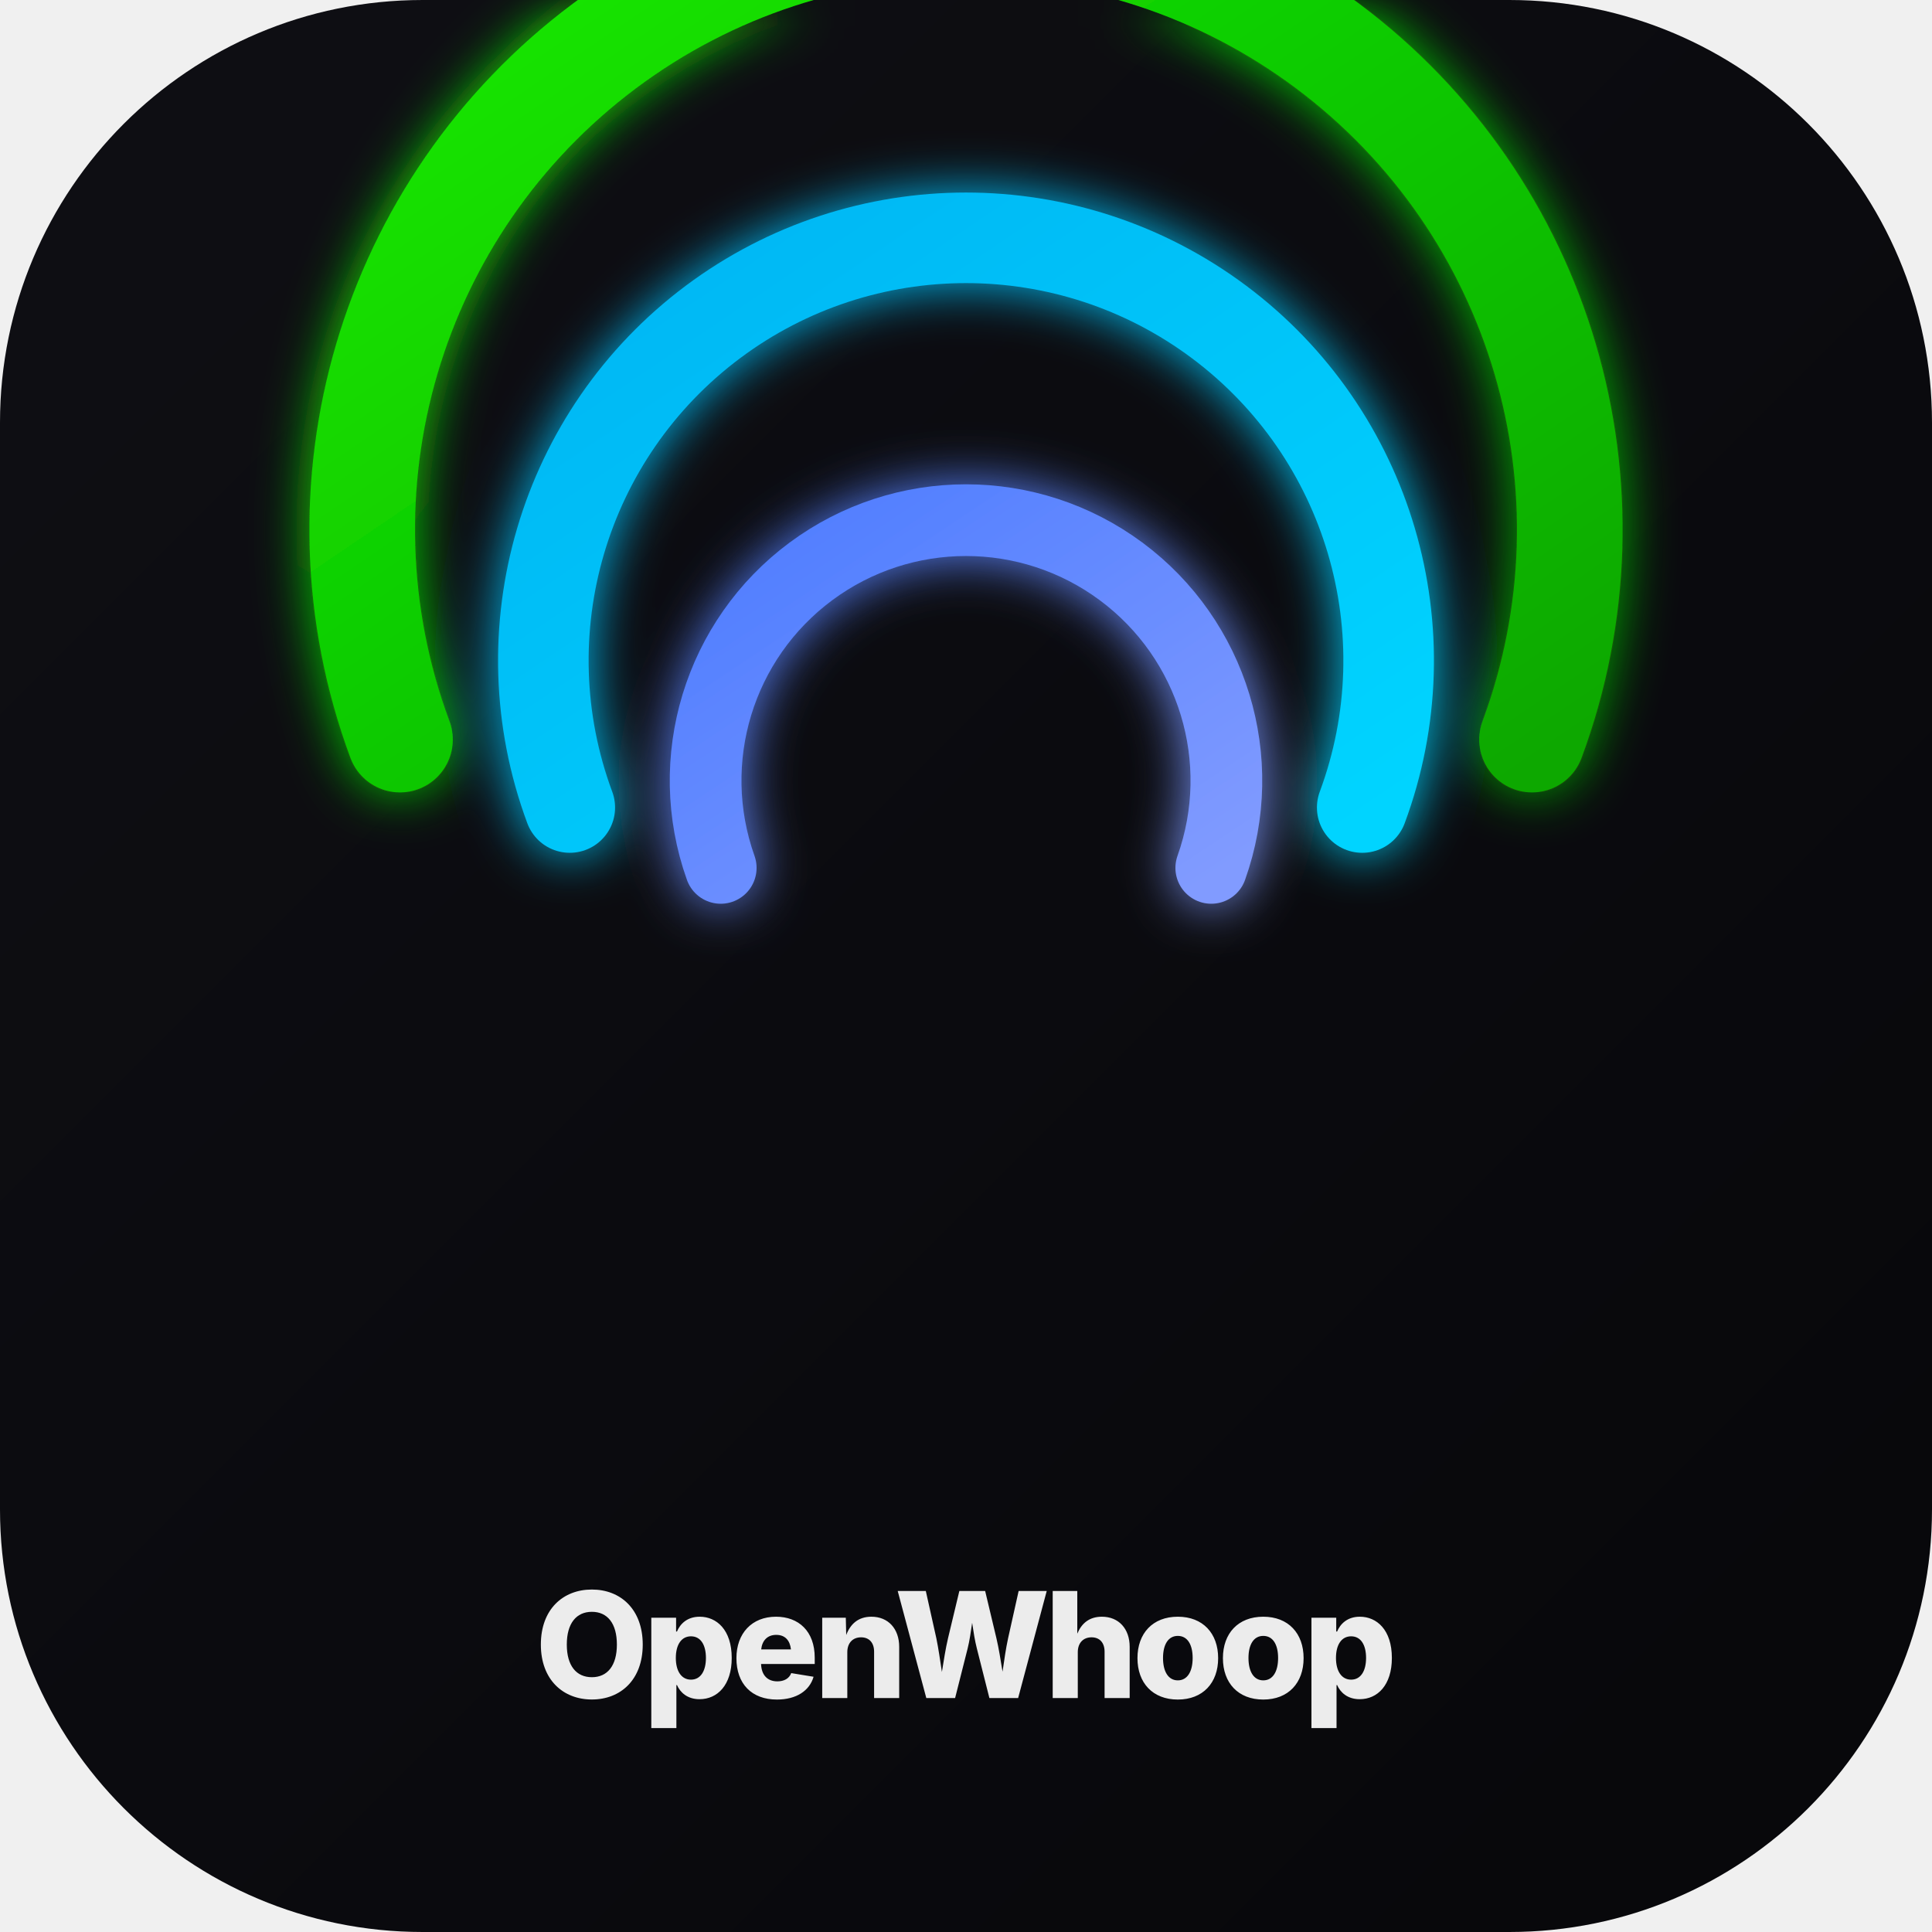
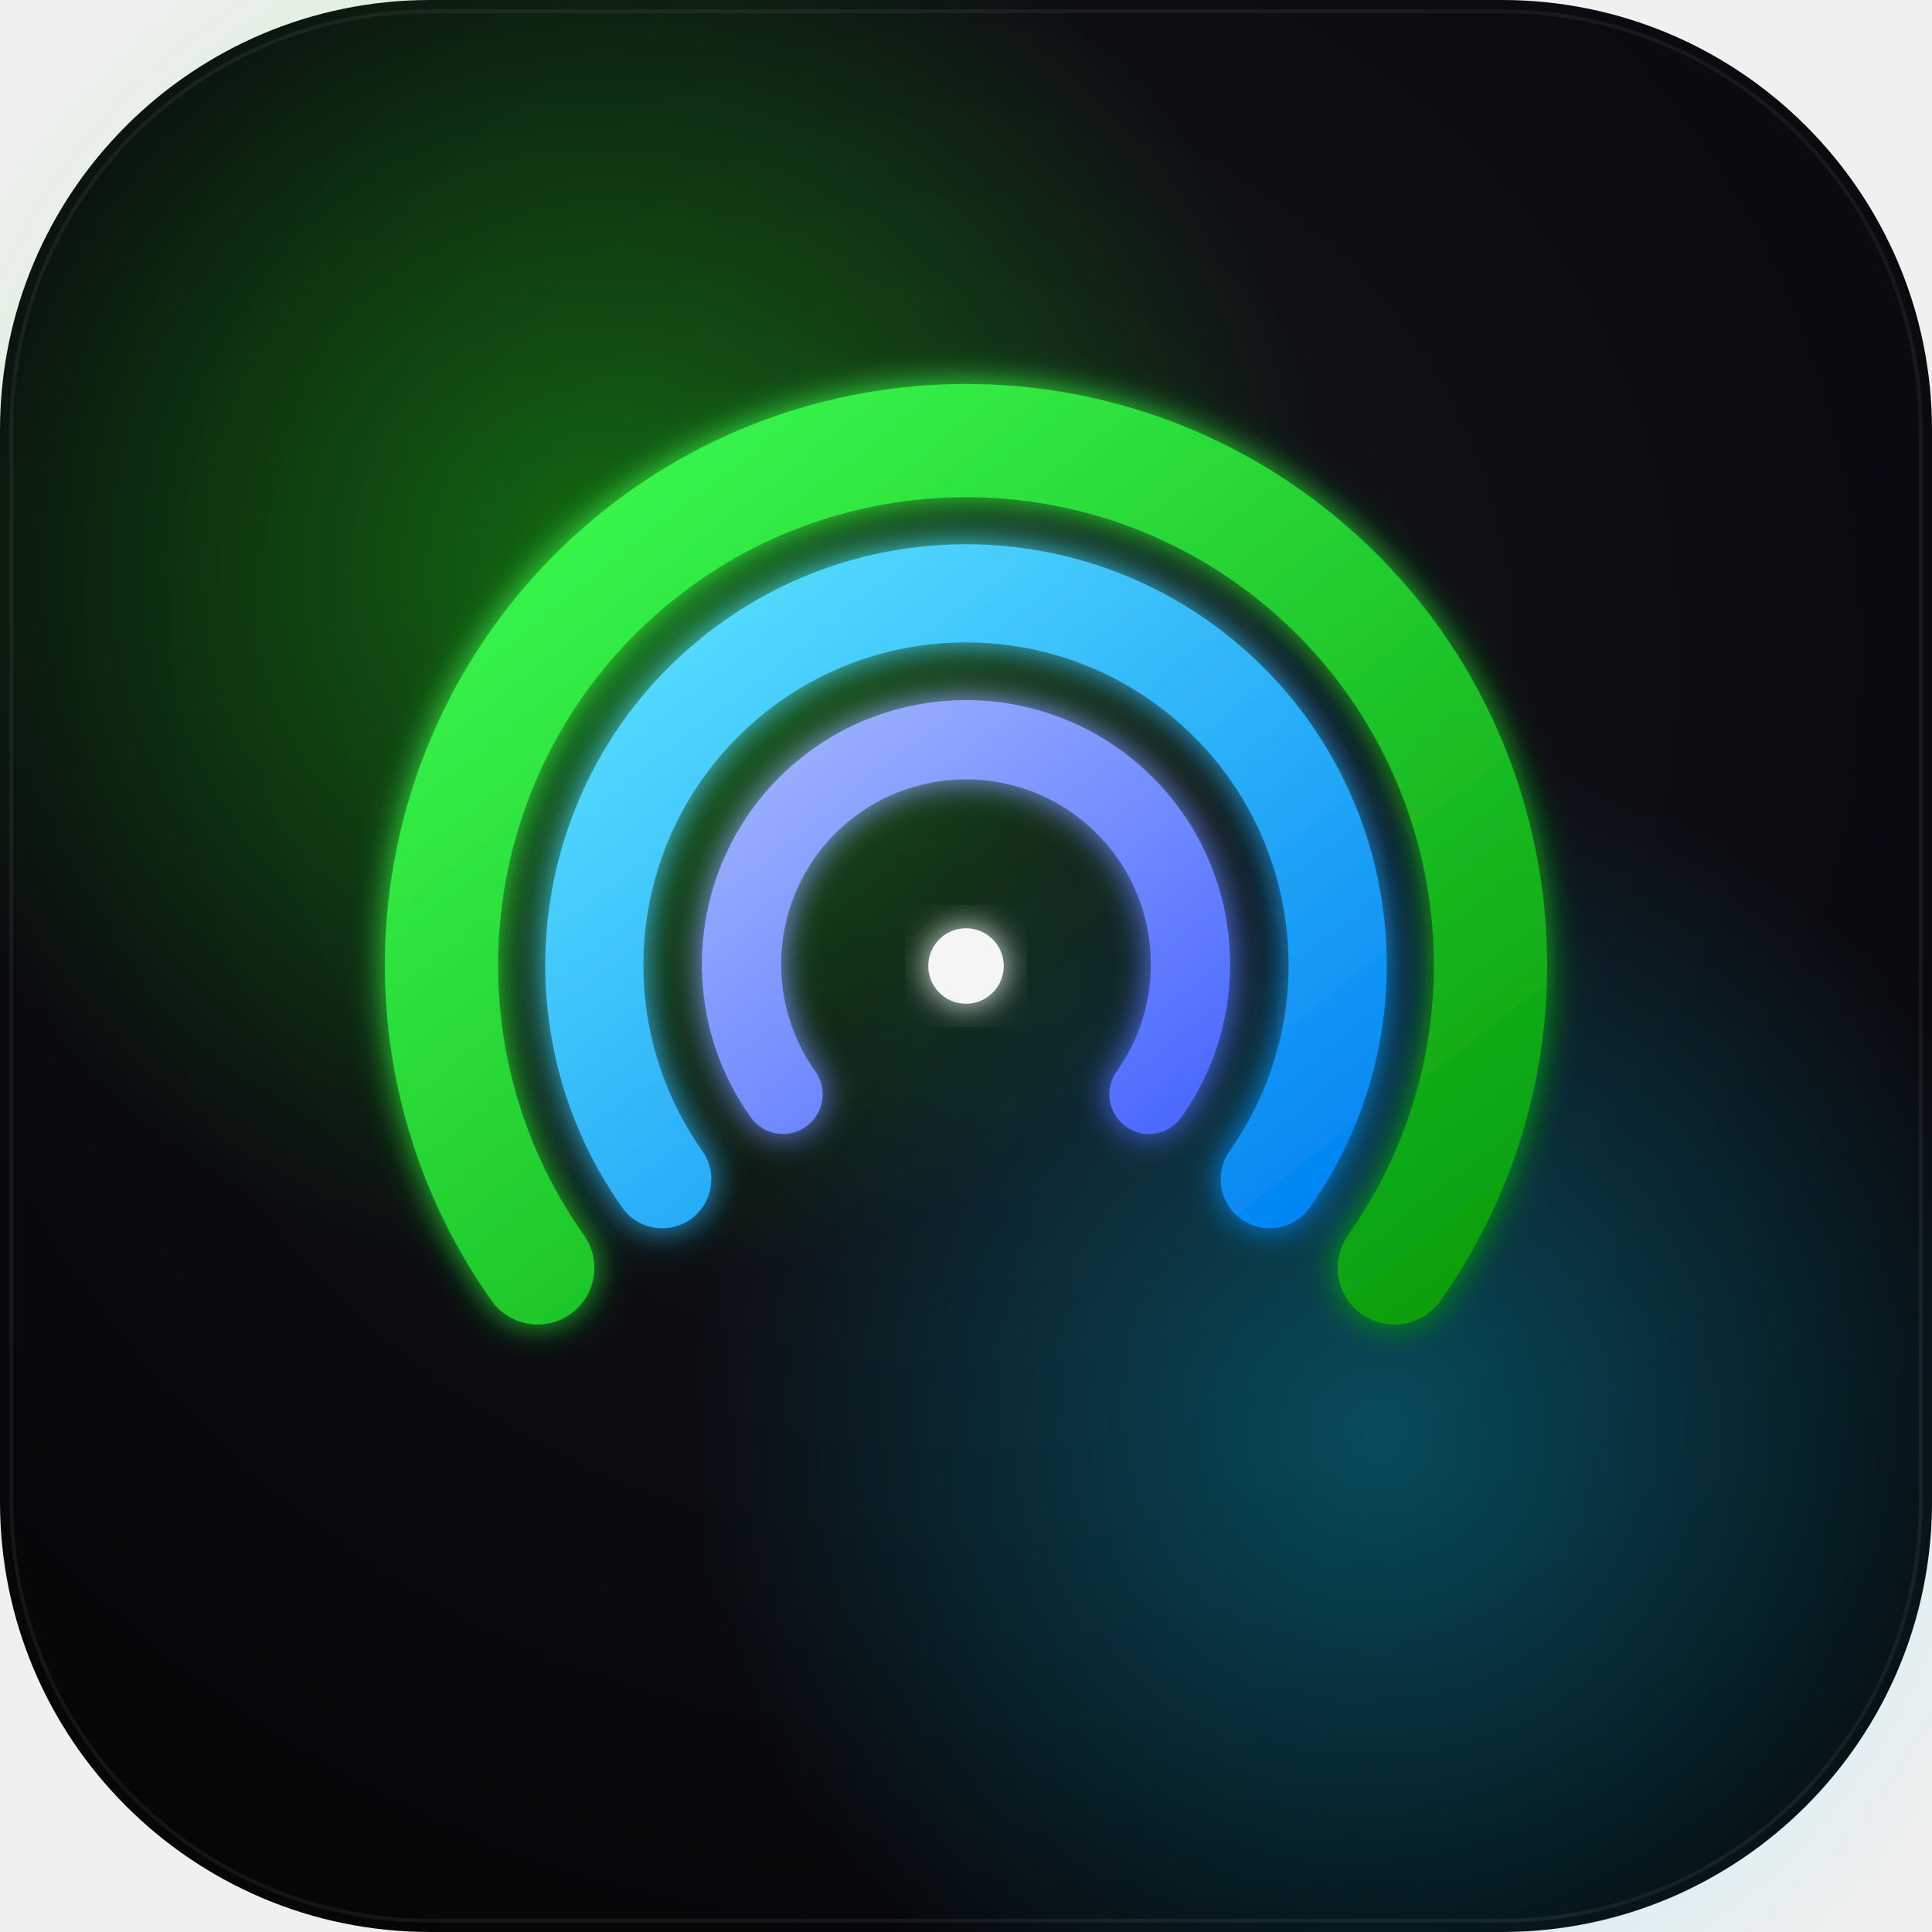
<svg xmlns="http://www.w3.org/2000/svg" viewBox="0 0 1024 1024" width="1024" height="1024">
  <defs>
-     <linearGradient id="bg" x1="0" y1="0" x2="1" y2="1">
-       <stop offset="0%" stop-color="#0F0F14" />
-       <stop offset="100%" stop-color="#07070A" />
-     </linearGradient>
+     <radialGradient id="bg" cx="50%" cy="34%" r="78%">
+       <stop offset="0%" stop-color="#15161C" />
+       <stop offset="55%" stop-color="#0B0C11" />
+       <stop offset="100%" stop-color="#050507" />
+     </radialGradient>
+     <radialGradient id="orbGreen" cx="50%" cy="50%" r="50%">
+       <stop offset="0%" stop-color="#16EC06" stop-opacity="0.40" />
+       <stop offset="100%" stop-color="#16EC06" stop-opacity="0" />
+     </radialGradient>
+     <radialGradient id="orbCyan" cx="50%" cy="50%" r="50%">
+       <stop offset="0%" stop-color="#00D4FF" stop-opacity="0.32" />
+       <stop offset="100%" stop-color="#00D4FF" stop-opacity="0" />
+     </radialGradient>
    <linearGradient id="recArc" x1="0" y1="0" x2="1" y2="1">
-       <stop offset="0%" stop-color="#16EC06" />
-       <stop offset="100%" stop-color="#0AA803" />
+       <stop offset="0%" stop-color="#3DFF52" />
+       <stop offset="100%" stop-color="#0A9E0E" />
    </linearGradient>
    <linearGradient id="strainArc" x1="0" y1="0" x2="1" y2="1">
-       <stop offset="0%" stop-color="#03B5F3" />
-       <stop offset="100%" stop-color="#00D4FF" />
+       <stop offset="0%" stop-color="#5CE3FF" />
+       <stop offset="100%" stop-color="#0386F3" />
    </linearGradient>
    <linearGradient id="sleepArc" x1="0" y1="0" x2="1" y2="1">
-       <stop offset="0%" stop-color="#4D7CFF" />
-       <stop offset="100%" stop-color="#819BFF" />
+       <stop offset="0%" stop-color="#9FB4FF" />
+       <stop offset="100%" stop-color="#4D6BFF" />
    </linearGradient>
-     <filter id="glow" x="-20%" y="-20%" width="140%" height="140%">
-       <feGaussianBlur stdDeviation="14" result="blur" />
+     <filter id="glow" x="-30%" y="-30%" width="160%" height="160%">
+       <feGaussianBlur stdDeviation="9" result="b" />
      <feMerge>
-         <feMergeNode in="blur" />
+         <feMergeNode in="b" />
        <feMergeNode in="SourceGraphic" />
      </feMerge>
    </filter>
  </defs>
-   <rect width="1024" height="1024" rx="224" fill="url(#bg)" />
-   <g transform="translate(512, 512)" filter="url(#glow)">
-     <path d="M -300 -120 A 320 320 0 1 1 300 -120" fill="none" stroke="url(#recArc)" stroke-width="56" stroke-linecap="round" />
-     <path d="M -210 -84 A 224 224 0 1 1 210 -84" fill="none" stroke="url(#strainArc)" stroke-width="48" stroke-linecap="round" />
-     <path d="M -130 -52 A 138 138 0 1 1 130 -52" fill="none" stroke="url(#sleepArc)" stroke-width="38" stroke-linecap="round" />
+   <rect width="1024" height="1024" rx="228" fill="url(#bg)" />
+   <circle cx="320" cy="300" r="380" fill="url(#orbGreen)" />
+   <circle cx="730" cy="760" r="360" fill="url(#orbCyan)" />
+   <rect x="6" y="6" width="1012" height="1012" rx="222" fill="none" stroke="#FFFFFF" stroke-opacity="0.06" stroke-width="2" />
+   <g transform="translate(512, 512)" filter="url(#glow)" fill="none" stroke-linecap="round">
+     <g stroke="#FFFFFF" stroke-opacity="0.05">
+       <path d="M -227 160 A 278 278 0 1 1 227 160" stroke-width="60" />
+       <path d="M -161 113 A 197 197 0 1 1 161 113" stroke-width="52" />
+       <path d="M -97 68 A 119 119 0 1 1 97 68" stroke-width="42" />
+     </g>
+     <path d="M -227 160 A 278 278 0 1 1 227 160" stroke="url(#recArc)" stroke-width="60" />
+     <path d="M -161 113 A 197 197 0 1 1 161 113" stroke="url(#strainArc)" stroke-width="52" />
+     <path d="M -97 68 A 119 119 0 1 1 97 68" stroke="url(#sleepArc)" stroke-width="42" />
  </g>
-   <text x="512" y="900" text-anchor="middle" font-family="-apple-system, 'SF Pro Display', Manrope, Inter, system-ui, sans-serif" font-size="78" font-weight="800" letter-spacing="-3" fill="#FFFFFF" opacity="0.92">OpenWhoop</text>
+   <circle cx="512" cy="512" r="20" fill="#FFFFFF" opacity="0.95" filter="url(#glow)" />
</svg>
